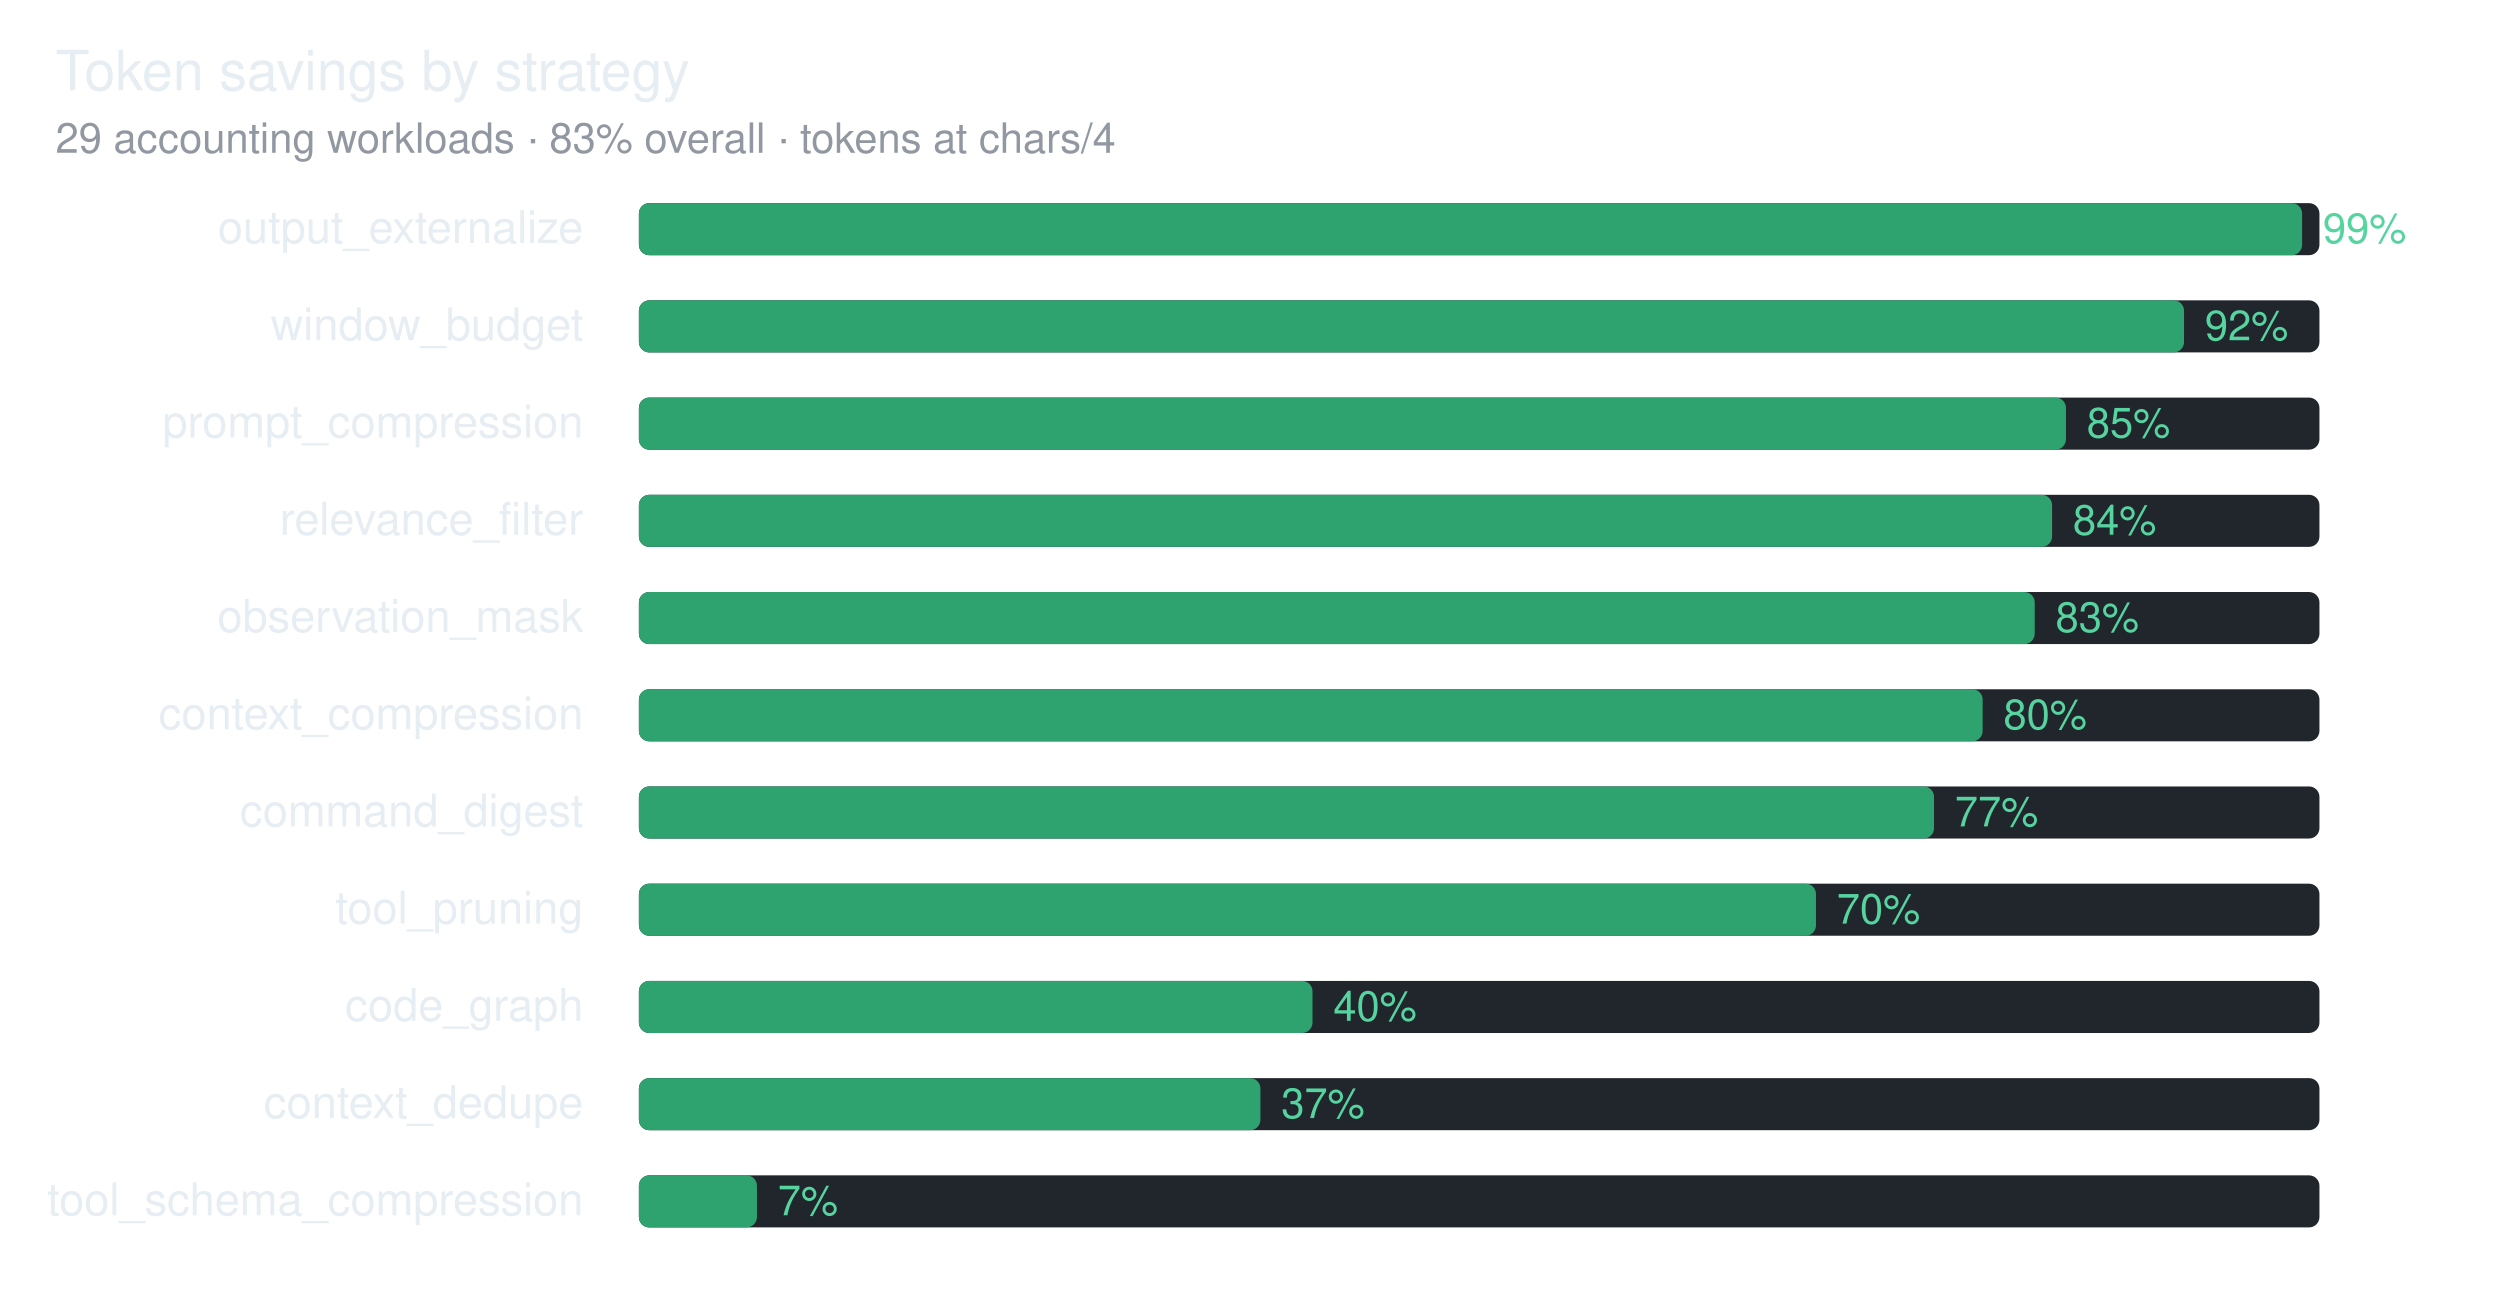
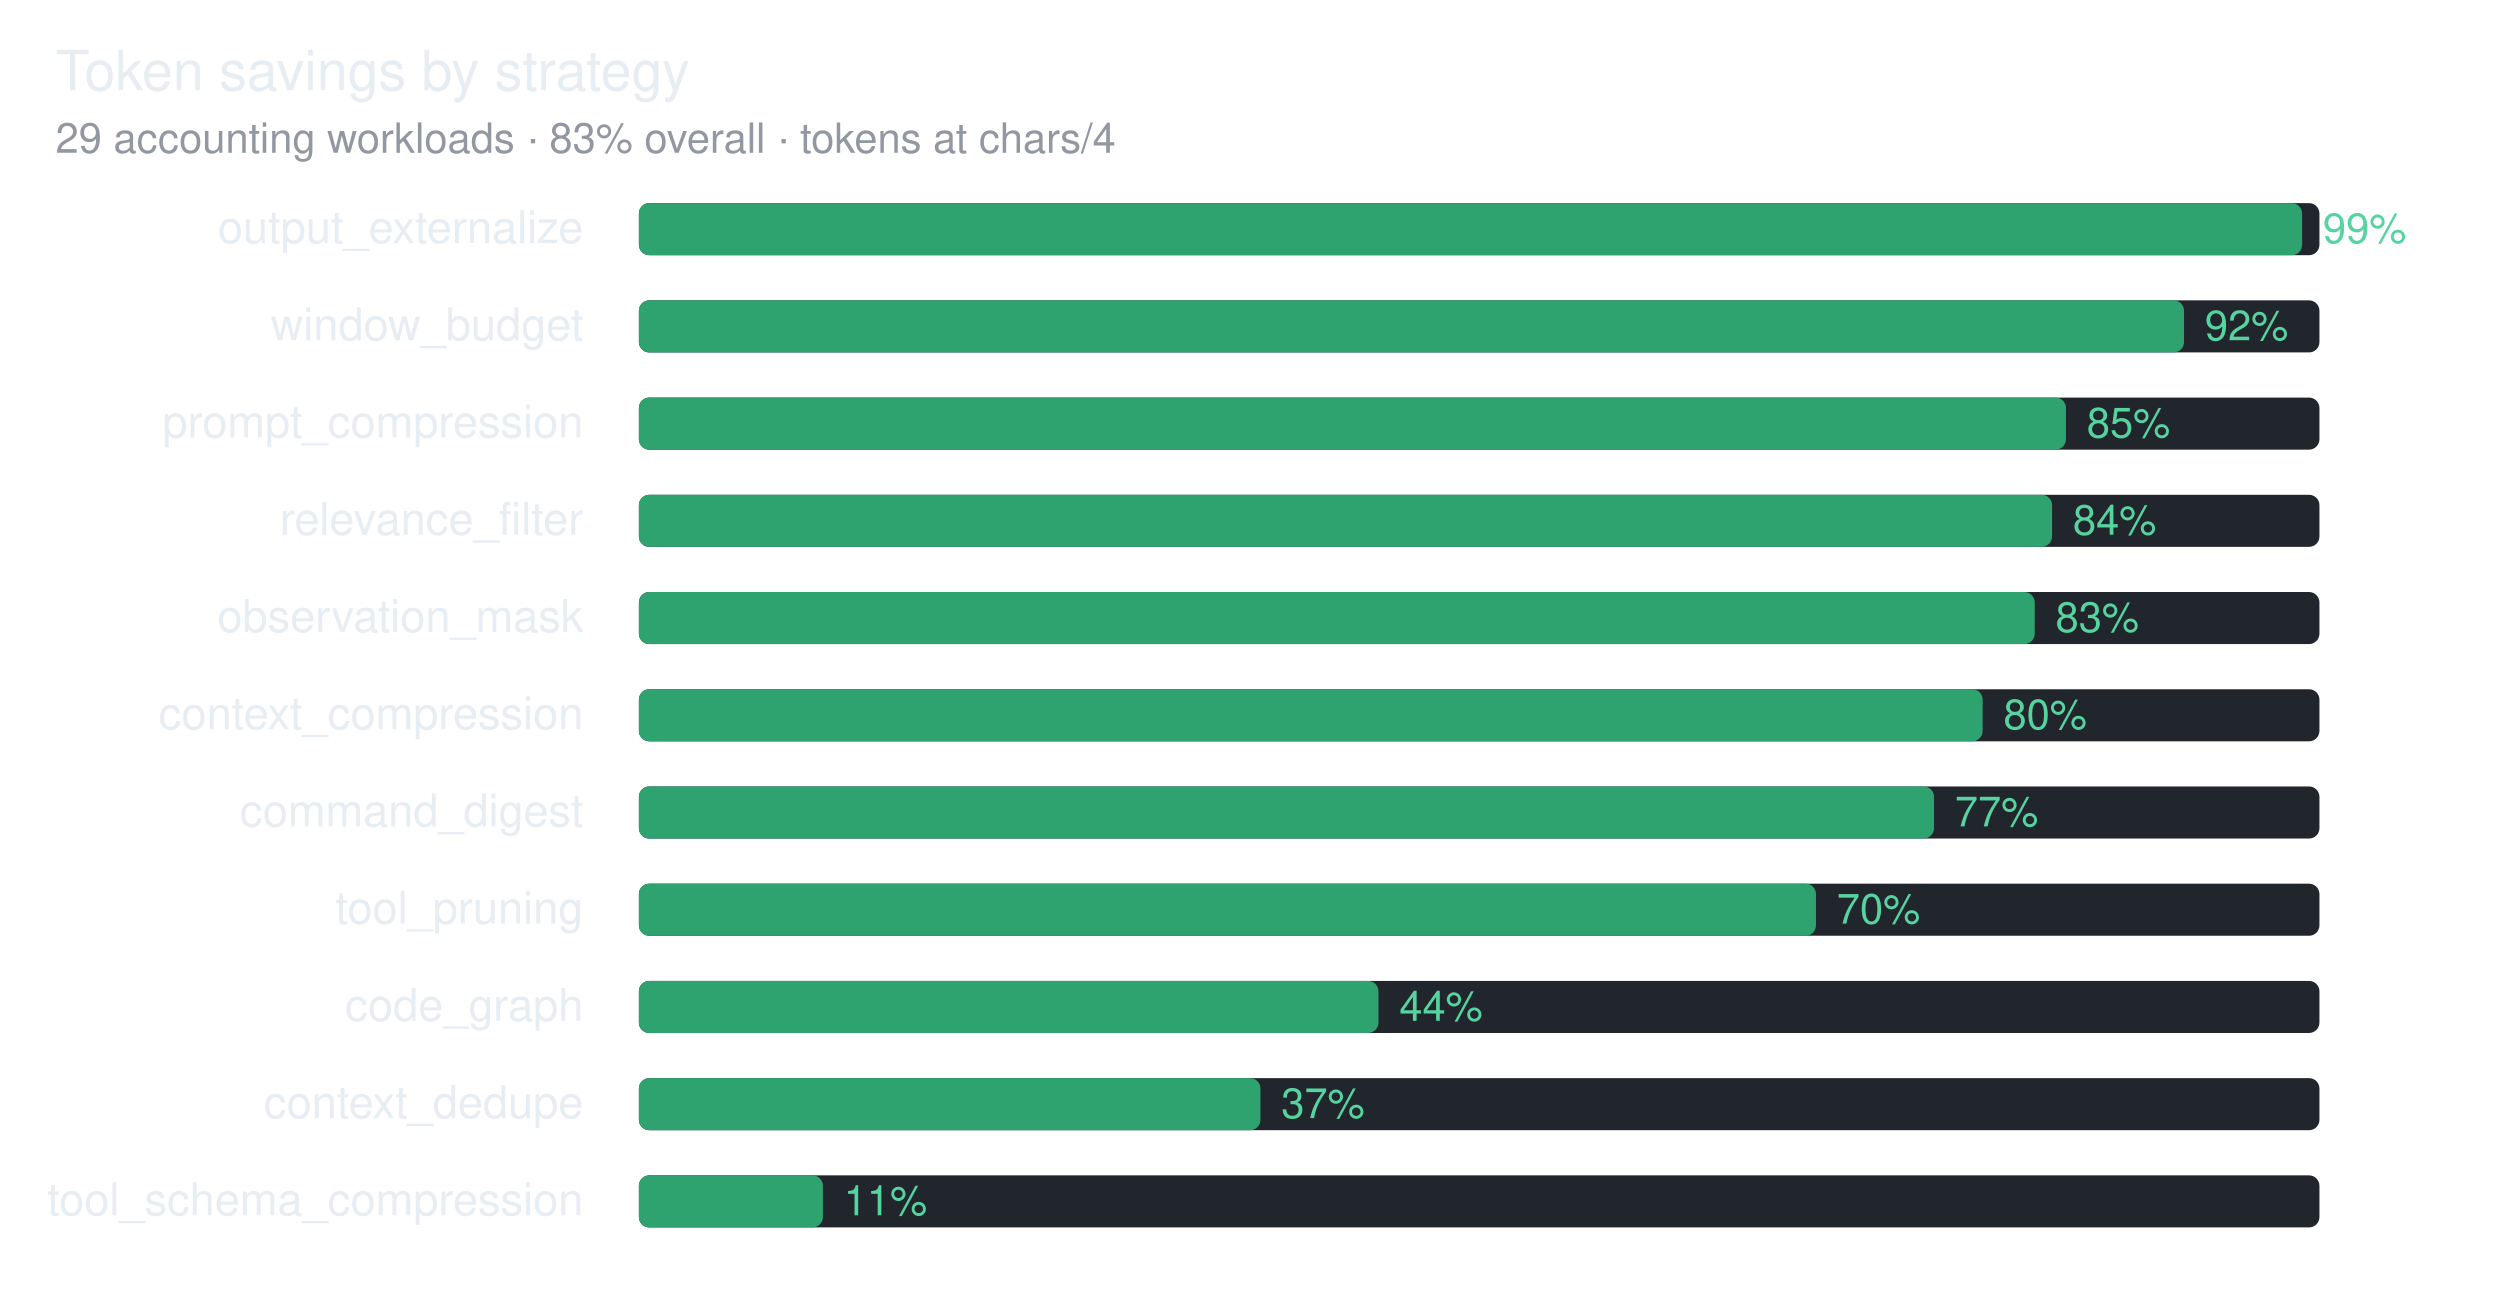
<svg xmlns="http://www.w3.org/2000/svg" width="720" height="376" viewBox="0 0 720 376" font-family="-apple-system,BlinkMacSystemFont,'Segoe UI',Helvetica,Arial,sans-serif" role="img" aria-label="Token savings by Anyray optimizer strategy, 83% overall">
  <text x="16" y="26" fill="#e6edf3" font-size="16" font-weight="500">Token savings by strategy</text>
  <text x="16" y="44" fill="#9198a1" font-size="12">29 accounting workloads · 83% overall · tokens at chars/4</text>
  <text x="168" y="70" fill="#e6edf3" font-size="13" text-anchor="end">output_externalize</text>
  <rect x="184" y="58.5" width="484" height="15" rx="3" fill="#21262d" />
  <rect x="184" y="58.5" width="479" height="15" rx="3" fill="#2ea36f" />
  <text x="669" y="70" fill="#56d4a0" font-size="12" font-weight="500">99%</text>
  <text x="168" y="98" fill="#e6edf3" font-size="13" text-anchor="end">window_budget</text>
  <rect x="184" y="86.5" width="484" height="15" rx="3" fill="#21262d" />
  <rect x="184" y="86.5" width="445" height="15" rx="3" fill="#2ea36f" />
  <text x="635" y="98" fill="#56d4a0" font-size="12" font-weight="500">92%</text>
  <text x="168" y="126" fill="#e6edf3" font-size="13" text-anchor="end">prompt_compression</text>
  <rect x="184" y="114.5" width="484" height="15" rx="3" fill="#21262d" />
  <rect x="184" y="114.5" width="411" height="15" rx="3" fill="#2ea36f" />
  <text x="601" y="126" fill="#56d4a0" font-size="12" font-weight="500">85%</text>
  <text x="168" y="154" fill="#e6edf3" font-size="13" text-anchor="end">relevance_filter</text>
  <rect x="184" y="142.5" width="484" height="15" rx="3" fill="#21262d" />
  <rect x="184" y="142.5" width="407" height="15" rx="3" fill="#2ea36f" />
  <text x="597" y="154" fill="#56d4a0" font-size="12" font-weight="500">84%</text>
  <text x="168" y="182" fill="#e6edf3" font-size="13" text-anchor="end">observation_mask</text>
  <rect x="184" y="170.5" width="484" height="15" rx="3" fill="#21262d" />
  <rect x="184" y="170.5" width="402" height="15" rx="3" fill="#2ea36f" />
  <text x="592" y="182" fill="#56d4a0" font-size="12" font-weight="500">83%</text>
  <text x="168" y="210" fill="#e6edf3" font-size="13" text-anchor="end">context_compression</text>
  <rect x="184" y="198.5" width="484" height="15" rx="3" fill="#21262d" />
  <rect x="184" y="198.5" width="387" height="15" rx="3" fill="#2ea36f" />
  <text x="577" y="210" fill="#56d4a0" font-size="12" font-weight="500">80%</text>
  <text x="168" y="238" fill="#e6edf3" font-size="13" text-anchor="end">command_digest</text>
  <rect x="184" y="226.5" width="484" height="15" rx="3" fill="#21262d" />
  <rect x="184" y="226.5" width="373" height="15" rx="3" fill="#2ea36f" />
  <text x="563" y="238" fill="#56d4a0" font-size="12" font-weight="500">77%</text>
  <text x="168" y="266" fill="#e6edf3" font-size="13" text-anchor="end">tool_pruning</text>
  <rect x="184" y="254.5" width="484" height="15" rx="3" fill="#21262d" />
  <rect x="184" y="254.5" width="339" height="15" rx="3" fill="#2ea36f" />
  <text x="529" y="266" fill="#56d4a0" font-size="12" font-weight="500">70%</text>
  <text x="168" y="294" fill="#e6edf3" font-size="13" text-anchor="end">code_graph</text>
  <rect x="184" y="282.5" width="484" height="15" rx="3" fill="#21262d" />
-   <rect x="184" y="282.5" width="194" height="15" rx="3" fill="#2ea36f" />
-   <text x="384" y="294" fill="#56d4a0" font-size="12" font-weight="500">40%</text>
+   <rect x="184" y="282.5" width="213" height="15" rx="3" fill="#2ea36f" />
+   <text x="403" y="294" fill="#56d4a0" font-size="12" font-weight="500">44%</text>
  <text x="168" y="322" fill="#e6edf3" font-size="13" text-anchor="end">context_dedupe</text>
  <rect x="184" y="310.5" width="484" height="15" rx="3" fill="#21262d" />
  <rect x="184" y="310.5" width="179" height="15" rx="3" fill="#2ea36f" />
  <text x="369" y="322" fill="#56d4a0" font-size="12" font-weight="500">37%</text>
  <text x="168" y="350" fill="#e6edf3" font-size="13" text-anchor="end">tool_schema_compression</text>
  <rect x="184" y="338.5" width="484" height="15" rx="3" fill="#21262d" />
-   <rect x="184" y="338.5" width="34" height="15" rx="3" fill="#2ea36f" />
-   <text x="224" y="350" fill="#56d4a0" font-size="12" font-weight="500">7%</text>
+   <rect x="184" y="338.5" width="53" height="15" rx="3" fill="#2ea36f" />
+   <text x="243" y="350" fill="#56d4a0" font-size="12" font-weight="500">11%</text>
</svg>
